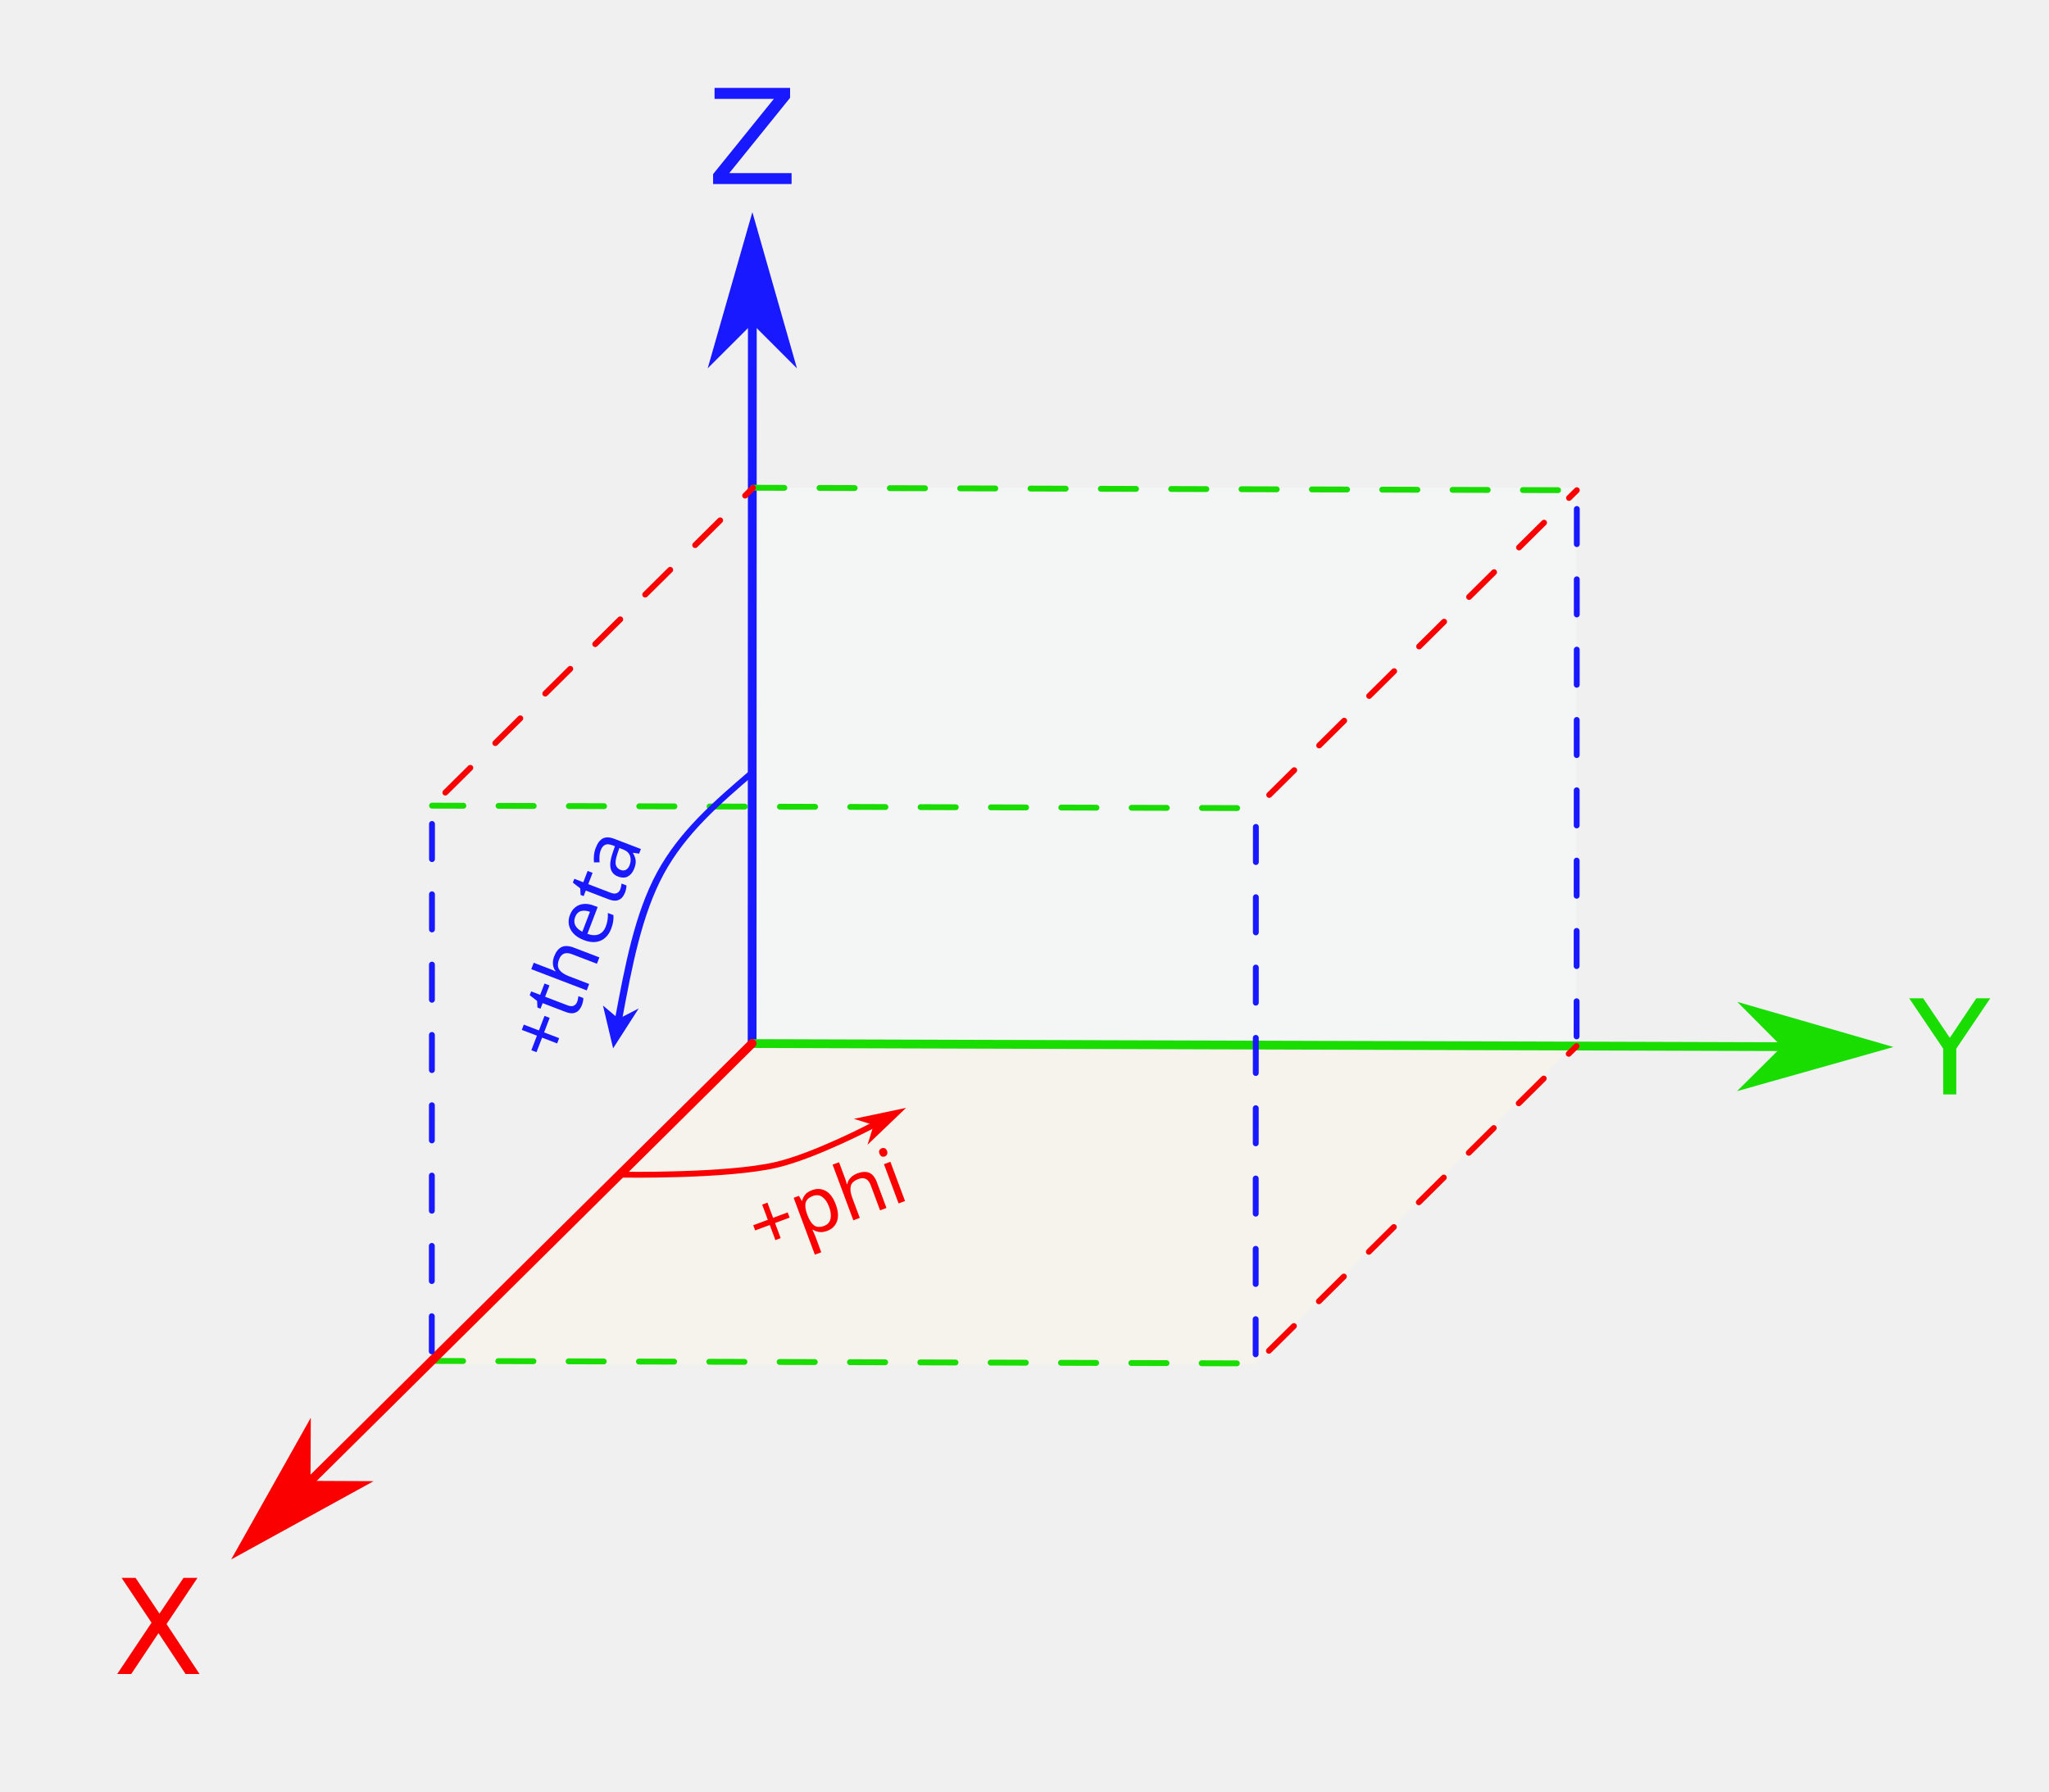
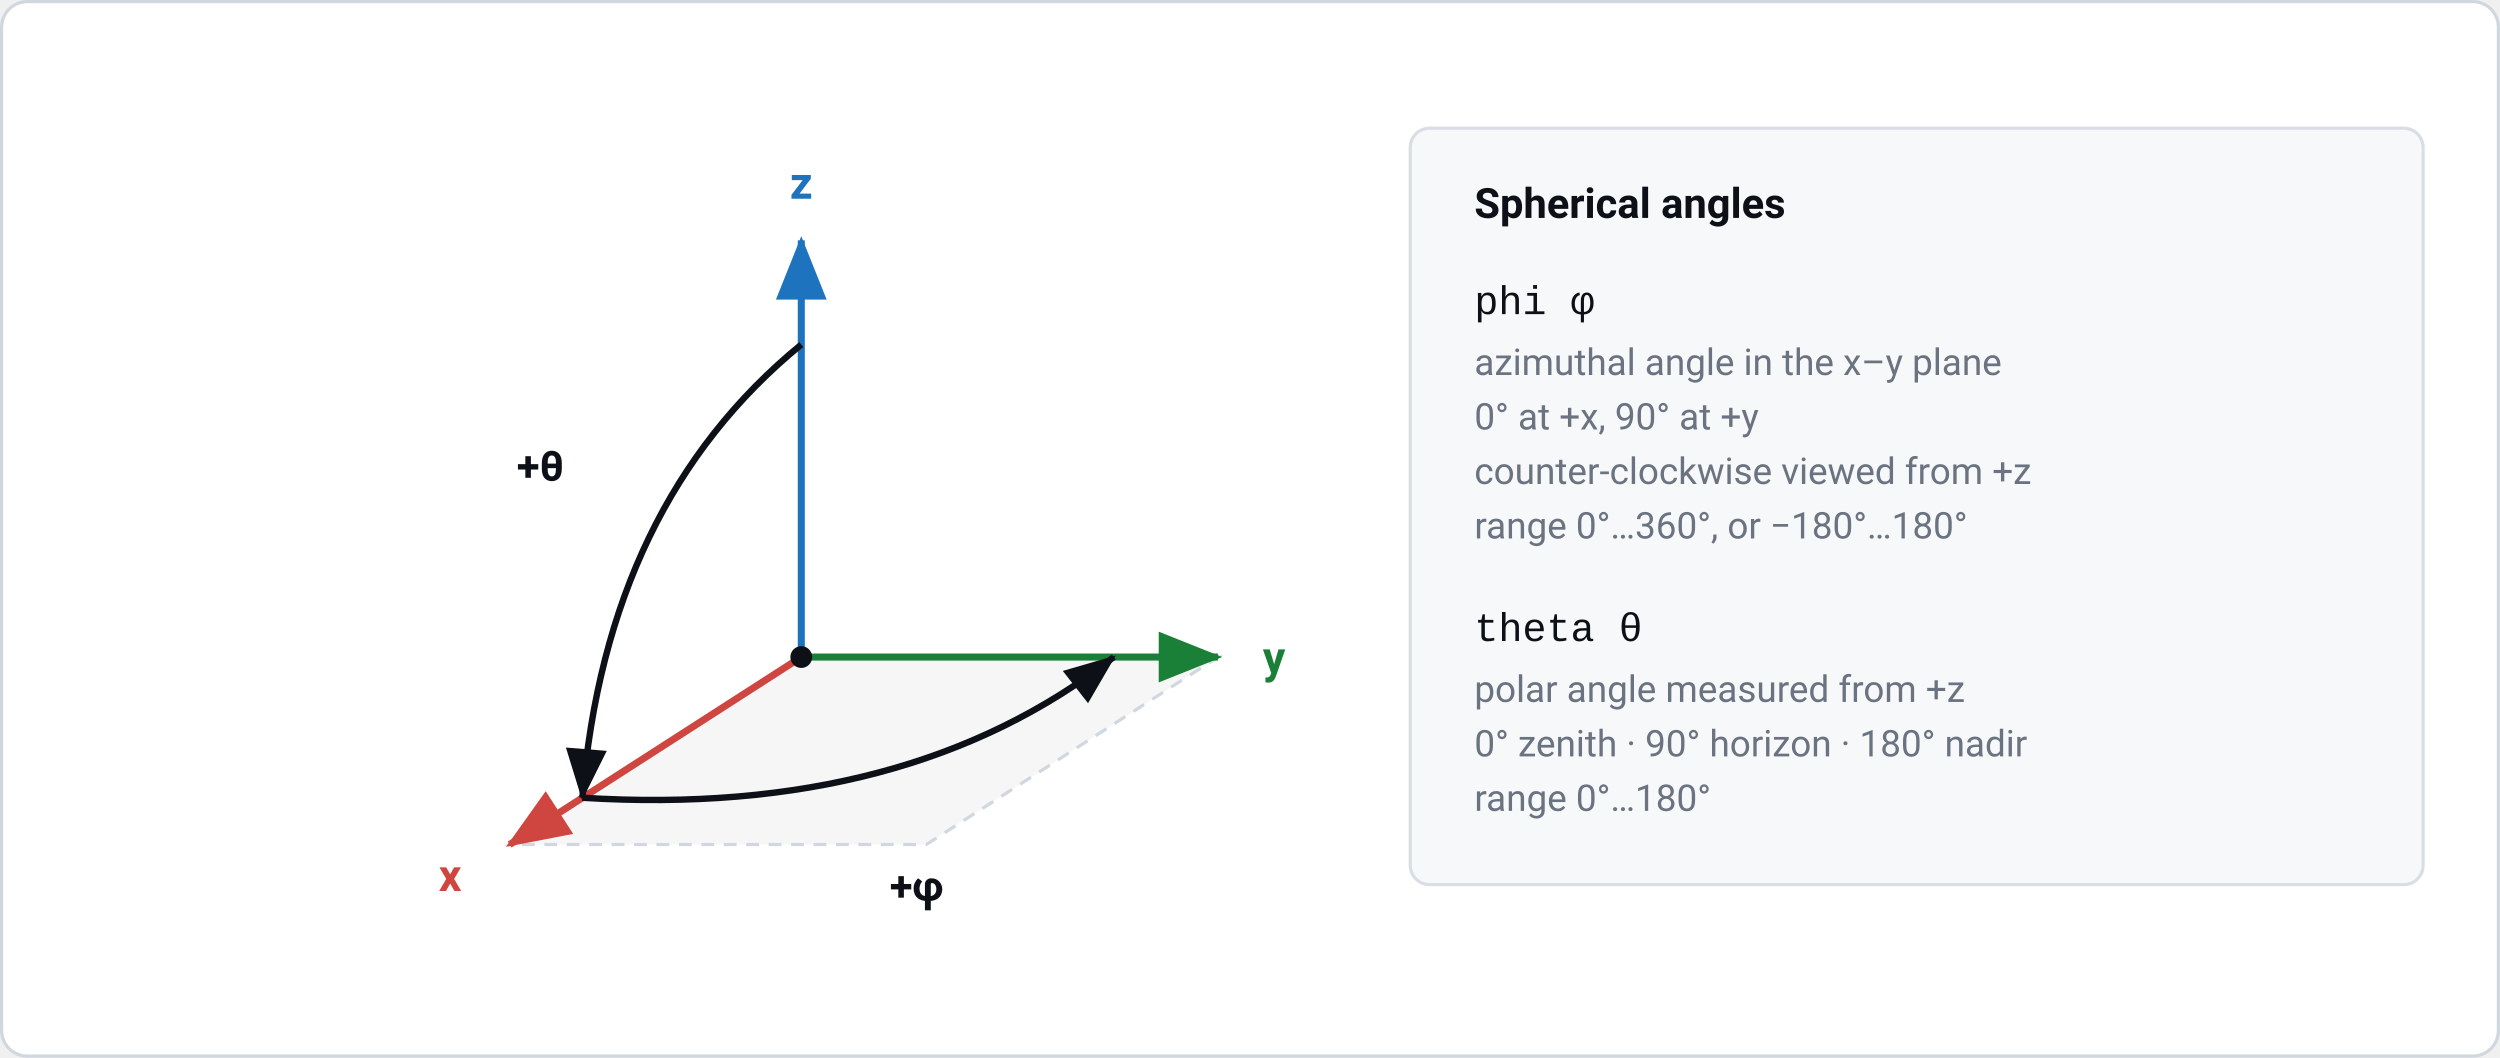
- <svg xmlns="http://www.w3.org/2000/svg" width="699.1" height="611.3" enable-background="new 0 0 661.296 552.551" overflow="visible" version="1.1" viewBox="0 0 699.1 611.3" xml:space="preserve" id="svg44">
-   <defs id="defs3">
-     <marker style="overflow:visible" id="DartArrow" refX="0" refY="0" orient="auto-start-reverse" markerWidth="1" markerHeight="1" viewBox="0 0 1 1" preserveAspectRatio="xMidYMid">
-       <path style="fill:context-stroke;fill-rule:evenodd;stroke:none" d="M 0,0 5,-5 -12.5,0 5,5 Z" transform="scale(-0.5)" id="path45" />
+ <svg xmlns="http://www.w3.org/2000/svg" viewBox="0 0 780 330" width="780" height="330" role="img" aria-label="Spherical angles phi and theta in the global right-handed frame">
+   <style>
+     .bg    { fill:#ffffff; stroke:#d0d7de; stroke-width:1 }
+     .panel { fill:#f6f8fa; stroke:#d8dee4; stroke-width:1 }
+     .hd    { font:600 13px 'IBM Plex Sans','Segoe UI',Roboto,Helvetica,Arial,sans-serif; fill:#0d1117 }
+     .lbl   { font:11.5px 'IBM Plex Sans','Segoe UI',Roboto,Helvetica,Arial,sans-serif; fill:#6b7280 }
+     .ax    { font:600 14px 'IBM Plex Sans','Segoe UI',Roboto,Helvetica,Arial,sans-serif }
+     .mono  { font:12.5px 'IBM Plex Mono',Consolas,'Courier New',monospace; fill:#0d1117 }
+     .ang   { font:600 13px 'IBM Plex Sans','Segoe UI',Roboto,Helvetica,Arial,sans-serif; fill:#0d1117 }
+     .aX    { stroke:#cf4640; stroke-width:2.2; fill:none }
+     .aY    { stroke:#1a7f37; stroke-width:2.2; fill:none }
+     .aZ    { stroke:#1e73be; stroke-width:2.2; fill:none }
+     .arc   { stroke:#0d1117; stroke-width:2; fill:none }
+   </style>
+   <defs>
+     <marker id="mX" markerWidth="10" markerHeight="9" refX="8.4" refY="3.6" orient="auto">
+       <path d="M0,0 L9,3.6 L0,7.2 z" fill="#cf4640" />
    </marker>
-     <marker id="Arrow1Lstart" overflow="visible" orient="auto">
-       <path transform="matrix(.8 0 0 .8 10 0)" d="m0 0 5-5-17.5 5 17.5 5z" fill="#1919ff" fill-rule="evenodd" stroke="#1919ff" stroke-width="1pt" id="path1" />
+     <marker id="mY" markerWidth="10" markerHeight="9" refX="8.4" refY="3.6" orient="auto">
+       <path d="M0,0 L9,3.6 L0,7.2 z" fill="#1a7f37" />
    </marker>
-     <marker id="b" overflow="visible" orient="auto">
-       <path transform="matrix(.8 0 0 .8 10 0)" d="m0 0 5-5-17.5 5 17.5 5z" fill="#fa0000" fill-rule="evenodd" stroke="#fa0000" stroke-width="1pt" id="path2" />
+     <marker id="mZ" markerWidth="10" markerHeight="9" refX="8.4" refY="3.6" orient="auto">
+       <path d="M0,0 L9,3.6 L0,7.2 z" fill="#1e73be" />
    </marker>
-     <marker id="a" overflow="visible" orient="auto">
-       <path transform="matrix(.8 0 0 .8 10 0)" d="m0 0 5-5-17.5 5 17.5 5z" fill="#19dc00" fill-rule="evenodd" stroke="#19dc00" stroke-width="1pt" id="path3" />
+     <marker id="mA" markerWidth="9" markerHeight="8" refX="7.6" refY="3.2" orient="auto">
+       <path d="M0,0 L8,3.2 L0,6.4 z" fill="#0d1117" />
    </marker>
  </defs>
-   <g fill-rule="evenodd" id="g5">
-     <rect x="256.9" y="166.5" width="281" height="190.5" fill="#f4f6f6" style="paint-order:stroke markers fill" id="rect3" />
-     <path d="m148.3 465.5 280.1-0.028 109.5-109.6-281.3 0.25z" fill="#f5f3eb" style="paint-order:stroke markers fill" id="path4" />
-     <path d="m147.3 464.5 0.083-189.7 109.5-108.3-0.25 189.7z" fill="#f0f0f0" style="paint-order:stroke markers fill" id="path5" />
-   </g>
-   <symbol id="Org._Chart_-_Connector" transform="translate(47.4 25.39)" viewBox="-5.694 -17.641 11.389 35.281">
-     <path d="m0.999 17.64v-26.14c1.848 1.26 3.053 1.887 4.696 1.951-2.833-2.865-4.307-6.59-5.695-11.09-1.328 4.5-2.949 8.061-5.695 11.09 1.785-0.193 2.863-0.715 4.828-1.99v26.18z" id="path6" />
-   </symbol>
-   <g fill="#1919ff" aria-label="Z" id="g7">
-     <path d="m 243.8,30 h 25.77 v 3.384 l -20.74,25.69 h 21.25 v 3.735 H 243.3 v -3.384 l 20.74,-25.69 H 243.8 Z" fill="#1919ff" id="path7" />
-   </g>
-   <path d="m 256.7,78.22 -0.083,277.9" fill="#1919ff" fill-rule="evenodd" marker-start="url(#Arrow1Lstart)" stroke="#1919ff" stroke-linecap="round" stroke-linejoin="round" stroke-miterlimit="2" stroke-width="3" style="paint-order:stroke markers fill" id="path8" />
-   <g fill="#fa0000" aria-label="X" id="g9">
-     <path d="m 41.49,538.5 h 4.768 l 8.152,12.19 8.196,-12.19 h 4.768 l -10.55,15.75 11.25,17.05 h -4.768 l -9.229,-13.95 -9.294,13.95 h -4.79 l 11.71,-17.51 z" fill="#fa0000" id="path9" />
-   </g>
-   <path d="M 640.2,357.3 256.7,356.145" fill="#19dc00" fill-rule="evenodd" marker-start="url(#a)" stroke="#19dc00" stroke-linecap="round" stroke-linejoin="round" stroke-miterlimit="2" stroke-width="3" style="paint-order:stroke markers fill" id="path10" />
-   <g fill="#19dc00" aria-label="Y" id="g11">
-     <path d="m 651.4,340.7 h 4.768 l 9.097,13.49 9.031,-13.49 h 4.768 l -11.6,17.18 v 15.62 h -4.46 v -15.62 z" fill="#19dc00" id="path11" />
-   </g>
-   <g fill-rule="evenodd" stroke-linecap="round" stroke-linejoin="round" stroke-miterlimit="2" id="g15">
-     <g stroke-dasharray="12, 12" stroke-dashoffset="17.6" stroke-width="2" id="g14">
-       <path d="m 428.5,275.8 -0.083,189.7" fill="#1919ff" stroke="#1919ff" style="paint-order:stroke markers fill" id="path12" />
-       <path d="M 428.4,465.3 147.3,464.453" fill="#19dc00" stroke="#19dc00" style="paint-order:stroke markers fill" id="path13" />
-       <path d="M 428.4,465.5 537.9,357" fill="#fa0000" stroke="#fa0000" style="paint-order:stroke markers fill" id="path14" />
-     </g>
-     <path d="m 83.02,528.1 173.6,-172" fill="#fa0000" marker-start="url(#b)" stroke="#fa0000" stroke-width="3" style="paint-order:stroke markers fill" id="path15" />
-   </g>
-   <g fill-rule="evenodd" id="g23">
-     <g stroke-dasharray="12, 12" stroke-dashoffset="17.6" stroke-linecap="round" stroke-linejoin="round" stroke-miterlimit="2" stroke-width="2" id="g22">
-       <path d="M 538,167.3 256.9,166.453" fill="#19dc00" stroke="#19dc00" style="paint-order:stroke markers fill" id="path17" />
-       <path d="m 147.4,274.8 -0.083,189.7" fill="#1919ff" stroke="#1919ff" style="paint-order:stroke markers fill" id="path18" />
-       <path d="M 538,167.3 537.918,357" fill="#1919ff" stroke="#1919ff" style="paint-order:stroke markers fill" id="path19" />
-       <path d="M 147.4,275 256.9,166.5" fill="#fa0000" stroke="#fa0000" style="paint-order:stroke markers fill" id="path20" />
-       <path d="M 428.5,275.8 538,167.3" fill="#fa0000" stroke="#fa0000" style="paint-order:stroke markers fill" id="path21" />
-       <path d="M 428.5,275.8 147.4,274.953" fill="#19dc00" stroke="#19dc00" style="paint-order:stroke markers fill" id="path22" />
-     </g>
-   </g>
-   <text x="519.194" y="497.218" fill="#5b5b5b" fill-rule="evenodd" font-family="Arial" font-size="85.33px" font-style="italic" stroke-dashoffset="17.6" stroke-linecap="round" stroke-linejoin="round" stroke-miterlimit="2" stroke-width="3" style="line-height:1.25;font-variant-ligatures:normal;font-variant-caps:normal;font-variant-numeric:normal;font-feature-settings:normal;paint-order:stroke markers fill" xml:space="preserve" id="text24">
-     <tspan x="519.194" y="574.289" id="tspan24" />
-   </text>
-   <path style="fill:none;stroke:#fa0000;stroke-width:2;stroke-linecap:round;stroke-opacity:1;stroke-dasharray:none;marker-end:url(#DartArrow)" d="m 212.321,400.891 c 0,0 35.384,0.585 52.37,-3.315 13.327,-3.06 33.388,-13.645 33.388,-13.645" id="path44" />
-   <text xml:space="preserve" style="font-weight:500;font-size:26.667px;font-family:'IBM Plex Mono';-inkscape-font-specification:'IBM Plex Mono Medium';text-align:center;letter-spacing:0px;text-anchor:middle;fill:#fa0000;fill-opacity:1;stroke:#000000;stroke-width:2;stroke-linecap:round;stroke-dasharray:none;stroke-opacity:1" x="126.876" y="491.908" id="text45" transform="rotate(-20.43523)">
-     <tspan id="tspan45" x="134.876" y="491.908" style="font-size:26.667px;fill:#fa0000;fill-opacity:1;stroke:none">+phi </tspan>
-   </text>
-   <text xml:space="preserve" style="font-weight:500;font-size:26.667px;font-family:'IBM Plex Mono';-inkscape-font-specification:'IBM Plex Mono Medium';text-align:center;letter-spacing:0px;text-anchor:middle;fill:#1919ff;fill-opacity:1;stroke:#000000;stroke-width:2;stroke-linecap:round;stroke-dasharray:none;stroke-opacity:1" x="-220.294" y="307.839" id="text45-4" transform="rotate(-69.04194)">
-     <tspan id="tspan45-9" x="-220.294" y="307.839" style="font-size:26.667px;fill:#1919ff;fill-opacity:1;stroke:none">+theta</tspan>
-   </text>
-   <path style="fill:none;fill-opacity:1;stroke:#1919ff;stroke-width:3.206;stroke-linecap:round;stroke-dasharray:none;stroke-opacity:1;marker-end:url(#DartArrow)" d="m 257.9,248.023 c -15.469,20.059 -30.938,40.118 -40.846,67.736 -9.908,27.619 -14.254,62.795 -18.6,97.971" id="path46" transform="matrix(0.7667232,0,0,0.507429,58.91392,137.7536)" />
+   <rect class="bg" x="0.5" y="0.5" width="779" height="329" rx="8" />
+   <path d="M250,205 L159,263.5 L289,263.5 L380,205 Z" fill="#6b7280" fill-opacity="0.06" stroke="#d0d7de" stroke-width="1" stroke-dasharray="4 3" />
+   <line class="aZ" x1="250" y1="205" x2="250" y2="75" marker-end="url(#mZ)" />
+   <line class="aY" x1="250" y1="205" x2="380" y2="205" marker-end="url(#mY)" />
+   <line class="aX" x1="250" y1="205" x2="159" y2="263.5" marker-end="url(#mX)" />
+   <text class="ax" x="250" y="62" text-anchor="middle" fill="#1e73be">z</text>
+   <text class="ax" x="394" y="210" fill="#1a7f37">y</text>
+   <text class="ax" x="144" y="278" text-anchor="end" fill="#cf4640">x</text>
+   <circle cx="250" cy="205" r="3.4" fill="#0d1117" />
+   <path class="arc" d="M181.7,248.9 Q283.3,255.2 347.5,205" marker-end="url(#mA)" />
+   <text class="ang" x="286" y="281" text-anchor="middle">+φ</text>
+   <path class="arc" d="M250,107.5 Q189.2,157.2 181.7,248.9" marker-end="url(#mA)" />
+   <text class="ang" x="176" y="150" text-anchor="end">+θ</text>
+   <rect class="panel" x="440" y="40" width="316" height="236" rx="6" />
+   <text class="hd" x="460" y="68">Spherical angles</text>
+   <text class="mono" x="460" y="98">phi φ</text>
+   <text class="lbl" x="460" y="117">azimuthal angle in the x–y plane</text>
+   <text class="lbl" x="460" y="134">0° at +x, 90° at +y</text>
+   <text class="lbl" x="460" y="151">counter-clockwise viewed from +z</text>
+   <text class="lbl" x="460" y="168">range 0°…360°, or −180°…180°</text>
+   <text class="mono" x="460" y="200">theta θ</text>
+   <text class="lbl" x="460" y="219">polar angle measured from +z</text>
+   <text class="lbl" x="460" y="236">0° zenith · 90° horizon · 180° nadir</text>
+   <text class="lbl" x="460" y="253">range 0°…180°</text>
</svg>
